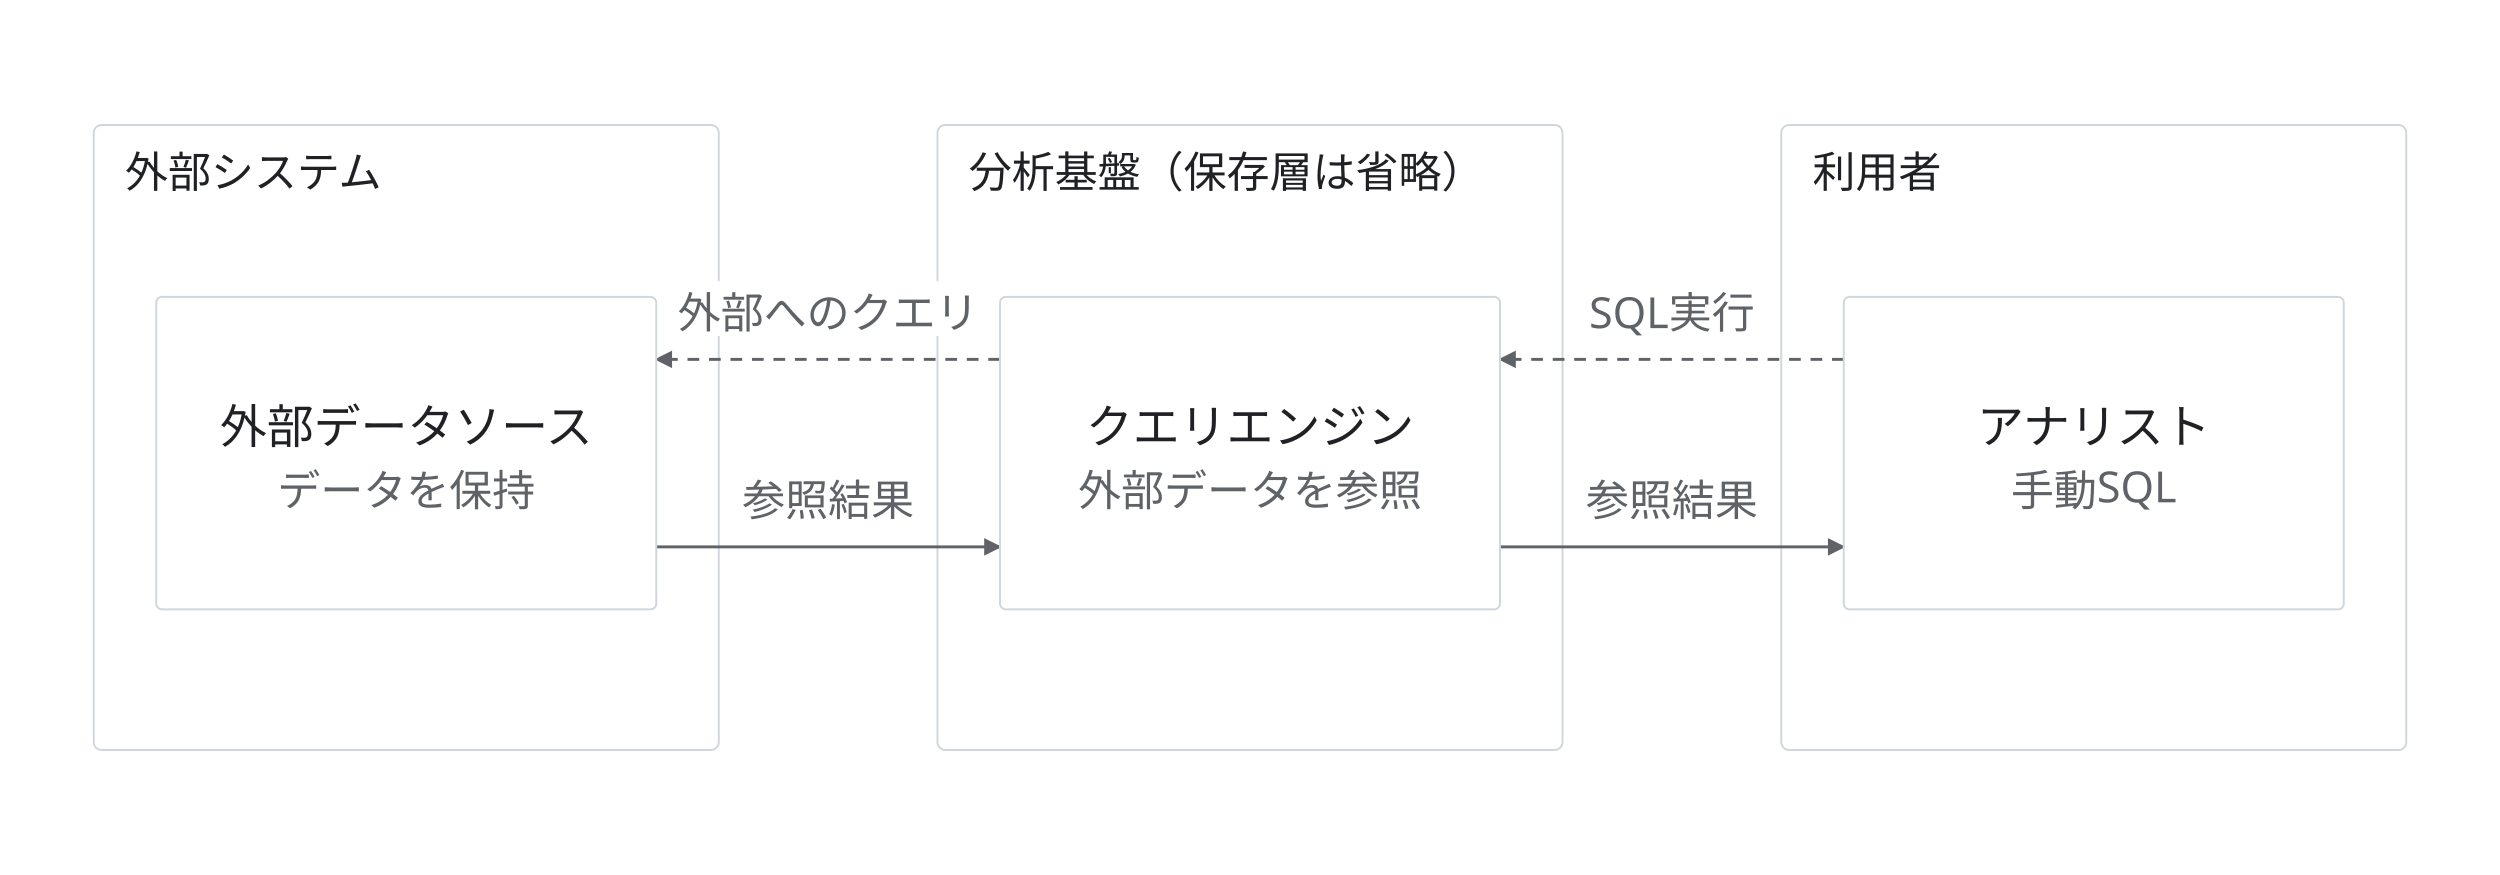
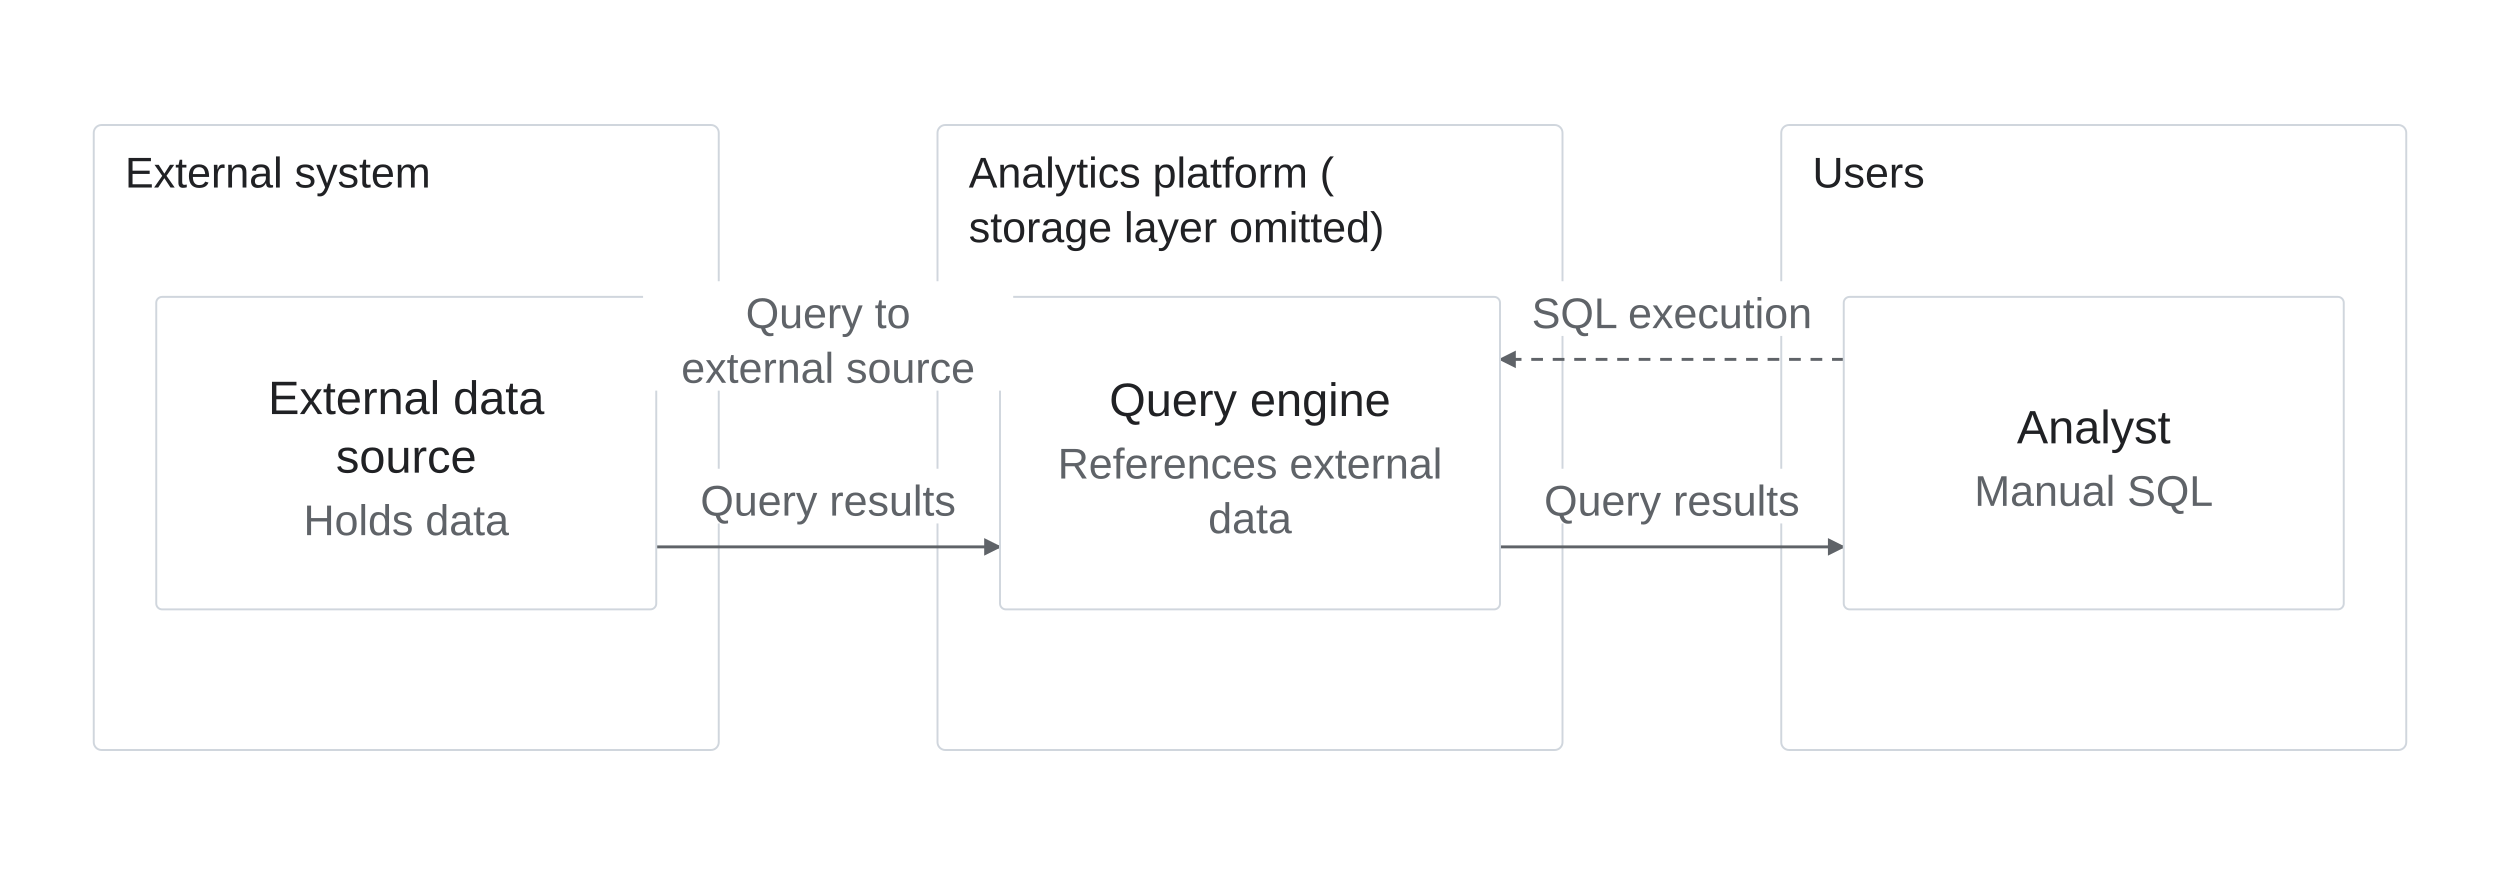
- <svg xmlns="http://www.w3.org/2000/svg" width="1280" height="448" viewBox="0 0 1280 448" role="img" aria-labelledby="title description" data-schema-version="2">
+ <svg xmlns="http://www.w3.org/2000/svg" width="1280" height="448" viewBox="0 0 1280 448" lang="en" xml:lang="en" role="img" aria-labelledby="title description" data-schema-version="2">
  <defs>
    <marker id="arrow" viewBox="0 0 10 10" refX="9" refY="5" markerWidth="6" markerHeight="6" orient="auto">
      <path d="M0 0L10 5L0 10Z" fill="#5F6368" />
    </marker>
  </defs>
-   <style>text{font-family:Noto Sans JP,Hiragino Sans,Yu Gothic,sans-serif;fill:#202124}</style>
+   <style>text{font-family:Helvetica Neue,Arial,Noto Sans,sans-serif;fill:#202124}</style>
  <rect width="1280" height="448" fill="#FFFFFF" />
  <g id="regions">
    <rect id="source_scope" data-region-kind="functional" data-parent="" data-geometry="[48, 64, 320, 320]" x="48" y="64" width="320" height="320" fill="#FFFFFF" stroke="#D0D6DD" stroke-width="1" rx="4" />
    <rect id="platform_scope" data-region-kind="functional" data-parent="" data-geometry="[480, 64, 320, 320]" x="480" y="64" width="320" height="320" fill="#FFFFFF" stroke="#D0D6DD" stroke-width="1" rx="4" />
    <rect id="use_scope" data-region-kind="functional" data-parent="" data-geometry="[912, 64, 320, 320]" x="912" y="64" width="320" height="320" fill="#FFFFFF" stroke="#D0D6DD" stroke-width="1" rx="4" />
  </g>
  <g id="connections">
    <g id="sql_request" data-source="analyst" data-target="engine" data-kind="control" data-purpose="" data-interaction="query" data-transfer-mode="">
      <path d="M944 184 L768 184" fill="none" stroke="#5F6368" stroke-width="1.5" marker-end="url(#arrow)" stroke-dasharray="6 5" />
    </g>
    <g id="pushdown" data-source="engine" data-target="external" data-kind="control" data-purpose="" data-interaction="query" data-transfer-mode="">
      <path d="M512 184 L336 184" fill="none" stroke="#5F6368" stroke-width="1.5" marker-end="url(#arrow)" stroke-dasharray="6 5" />
    </g>
    <g id="external_result" data-source="external" data-target="engine" data-kind="data" data-purpose="" data-interaction="result" data-transfer-mode="">
      <path d="M336 280 L512 280" fill="none" stroke="#5F6368" stroke-width="1.5" marker-end="url(#arrow)" />
    </g>
    <g id="query_result" data-source="engine" data-target="analyst" data-kind="data" data-purpose="" data-interaction="result" data-transfer-mode="">
      <path d="M768 280 L944 280" fill="none" stroke="#5F6368" stroke-width="1.5" marker-end="url(#arrow)" />
    </g>
  </g>
  <g id="nodes">
    <g id="external" data-kind="node" data-region="" data-stage="" data-geometry="[80, 152, 256, 160]" data-basis="proposal">
      <rect x="80" y="152" width="256" height="160" fill="#FFFFFF" stroke="#D0D6DD" stroke-width="1" rx="3" />
    </g>
    <g id="engine" data-kind="node" data-region="" data-stage="" data-geometry="[512, 152, 256, 160]" data-basis="proposal">
      <rect x="512" y="152" width="256" height="160" fill="#FFFFFF" stroke="#D0D6DD" stroke-width="1" rx="3" />
    </g>
    <g id="analyst" data-kind="node" data-region="" data-stage="" data-geometry="[944, 152, 256, 160]" data-basis="proposal">
      <rect x="944" y="152" width="256" height="160" fill="#FFFFFF" stroke="#D0D6DD" stroke-width="1" rx="3" />
    </g>
  </g>
  <g id="labels">
-     <text id="source_scope_label_0" x="64" y="96" font-size="22" font-weight="400" text-anchor="start" style="fill:#202124" data-text-box="[64, 74, 132, 24]">外部システム</text>
-     <text id="platform_scope_label_0" x="496" y="96" font-size="22" font-weight="400" text-anchor="start" style="fill:#202124" data-text-box="[496, 74, 264, 24]">分析基盤（保存層は省略）</text>
-     <text id="use_scope_label_0" x="928" y="96" font-size="22" font-weight="400" text-anchor="start" style="fill:#202124" data-text-box="[928, 74, 66, 24]">利用者</text>
-     <rect x="811.85" y="144" width="88.3" height="28" fill="#FFFFFF" />
-     <text id="sql_request_label_0" x="856" y="168" font-size="22" font-weight="400" text-anchor="middle" style="fill:#5F6368" data-text-box="[815.85, 146, 80.30000000000001, 24]">SQL実行</text>
-     <rect x="343" y="144" width="162" height="28" fill="#FFFFFF" />
-     <text id="pushdown_label_0" x="424" y="168" font-size="22" font-weight="400" text-anchor="middle" style="fill:#5F6368" data-text-box="[347, 146, 154, 24]">外部へのクエリ</text>
-     <rect x="376" y="240" width="96" height="28" fill="#FFFFFF" />
-     <text id="external_result_label_0" x="424" y="264" font-size="22" font-weight="400" text-anchor="middle" style="fill:#5F6368" data-text-box="[380, 242, 88, 24]">参照結果</text>
-     <rect x="808" y="240" width="96" height="28" fill="#FFFFFF" />
-     <text id="query_result_label_0" x="856" y="264" font-size="22" font-weight="400" text-anchor="middle" style="fill:#5F6368" data-text-box="[812, 242, 88, 24]">参照結果</text>
-     <text id="external_name_0" x="208" y="227" font-size="24" font-weight="400" text-anchor="middle" style="fill:#202124" data-text-box="[112, 203, 192, 26]">外部データソース</text>
-     <text id="external_role_0" x="208" y="259" font-size="22" font-weight="400" text-anchor="middle" style="fill:#5F6368" data-text-box="[142, 237, 132, 24]">データを保持</text>
-     <text id="engine_name_0" x="640" y="227" font-size="24" font-weight="400" text-anchor="middle" style="fill:#202124" data-text-box="[556, 203, 168, 26]">クエリエンジン</text>
-     <text id="engine_role_0" x="640" y="259" font-size="22" font-weight="400" text-anchor="middle" style="fill:#5F6368" data-text-box="[552, 237, 176, 24]">外部データを参照</text>
-     <text id="analyst_name_0" x="1072" y="227" font-size="24" font-weight="400" text-anchor="middle" style="fill:#202124" data-text-box="[1012, 203, 120, 26]">アナリスト</text>
-     <text id="analyst_role_0" x="1072" y="259" font-size="22" font-weight="400" text-anchor="middle" style="fill:#5F6368" data-text-box="[1031.85, 237, 80.29999999999998, 24]">手動SQL</text>
+     <text id="source_scope_label_0" x="64" y="96" font-size="22" font-weight="400" text-anchor="start" style="fill:#202124" data-text-box="[64, 74, 181.49999999999997, 24]">External system</text>
+     <text id="platform_scope_label_0" x="496" y="96" font-size="22" font-weight="400" text-anchor="start" style="fill:#202124" data-text-box="[496, 74, 242.00000000000003, 24]">Analytics platform (</text>
+     <text id="platform_scope_label_1" x="496" y="124" font-size="22" font-weight="400" text-anchor="start" style="fill:#202124" data-text-box="[496, 102, 266.20000000000005, 24]">storage layer omitted)</text>
+     <text id="use_scope_label_0" x="928" y="96" font-size="22" font-weight="400" text-anchor="start" style="fill:#202124" data-text-box="[928, 74, 60.5, 24]">Users</text>
+     <rect x="773.35" y="144" width="165.3" height="28" fill="#FFFFFF" />
+     <text id="sql_request_label_0" x="856" y="168" font-size="22" font-weight="400" text-anchor="middle" style="fill:#5F6368" data-text-box="[777.35, 146, 157.29999999999995, 24]">SQL execution</text>
+     <rect x="329.25" y="144" width="189.5" height="56" fill="#FFFFFF" />
+     <text id="pushdown_label_0" x="424" y="168" font-size="22" font-weight="400" text-anchor="middle" style="fill:#5F6368" data-text-box="[375.6, 146, 96.79999999999998, 24]">Query to</text>
+     <text id="pushdown_label_1" x="424" y="196" font-size="22" font-weight="400" text-anchor="middle" style="fill:#5F6368" data-text-box="[333.25, 174, 181.49999999999997, 24]">external source</text>
+     <rect x="341.35" y="240" width="165.3" height="28" fill="#FFFFFF" />
+     <text id="external_result_label_0" x="424" y="264" font-size="22" font-weight="400" text-anchor="middle" style="fill:#5F6368" data-text-box="[345.35, 242, 157.29999999999995, 24]">Query results</text>
+     <rect x="773.35" y="240" width="165.3" height="28" fill="#FFFFFF" />
+     <text id="query_result_label_0" x="856" y="264" font-size="22" font-weight="400" text-anchor="middle" style="fill:#5F6368" data-text-box="[777.35, 242, 157.29999999999995, 24]">Query results</text>
+     <text id="external_name_0" x="208" y="212" font-size="24" font-weight="400" text-anchor="middle" style="fill:#202124" data-text-box="[122.20000000000002, 188, 171.59999999999997, 26]">External data</text>
+     <text id="external_name_1" x="208" y="242" font-size="24" font-weight="400" text-anchor="middle" style="fill:#202124" data-text-box="[168.4, 218, 79.19999999999999, 26]">source</text>
+     <text id="external_role_0" x="208" y="274" font-size="22" font-weight="400" text-anchor="middle" style="fill:#5F6368" data-text-box="[147.5, 252, 120.99999999999999, 24]">Holds data</text>
+     <text id="engine_name_0" x="640" y="213" font-size="24" font-weight="400" text-anchor="middle" style="fill:#202124" data-text-box="[560.8, 189, 158.39999999999998, 26]">Query engine</text>
+     <text id="engine_role_0" x="640" y="245" font-size="22" font-weight="400" text-anchor="middle" style="fill:#5F6368" data-text-box="[525.05, 223, 229.90000000000003, 24]">References external</text>
+     <text id="engine_role_1" x="640" y="273" font-size="22" font-weight="400" text-anchor="middle" style="fill:#5F6368" data-text-box="[615.8, 251, 48.400000000000006, 24]">data</text>
+     <text id="analyst_name_0" x="1072" y="227" font-size="24" font-weight="400" text-anchor="middle" style="fill:#202124" data-text-box="[1025.8, 203, 92.39999999999999, 26]">Analyst</text>
+     <text id="analyst_role_0" x="1072" y="259" font-size="22" font-weight="400" text-anchor="middle" style="fill:#5F6368" data-text-box="[1011.5, 237, 120.99999999999999, 24]">Manual SQL</text>
  </g>
</svg>
